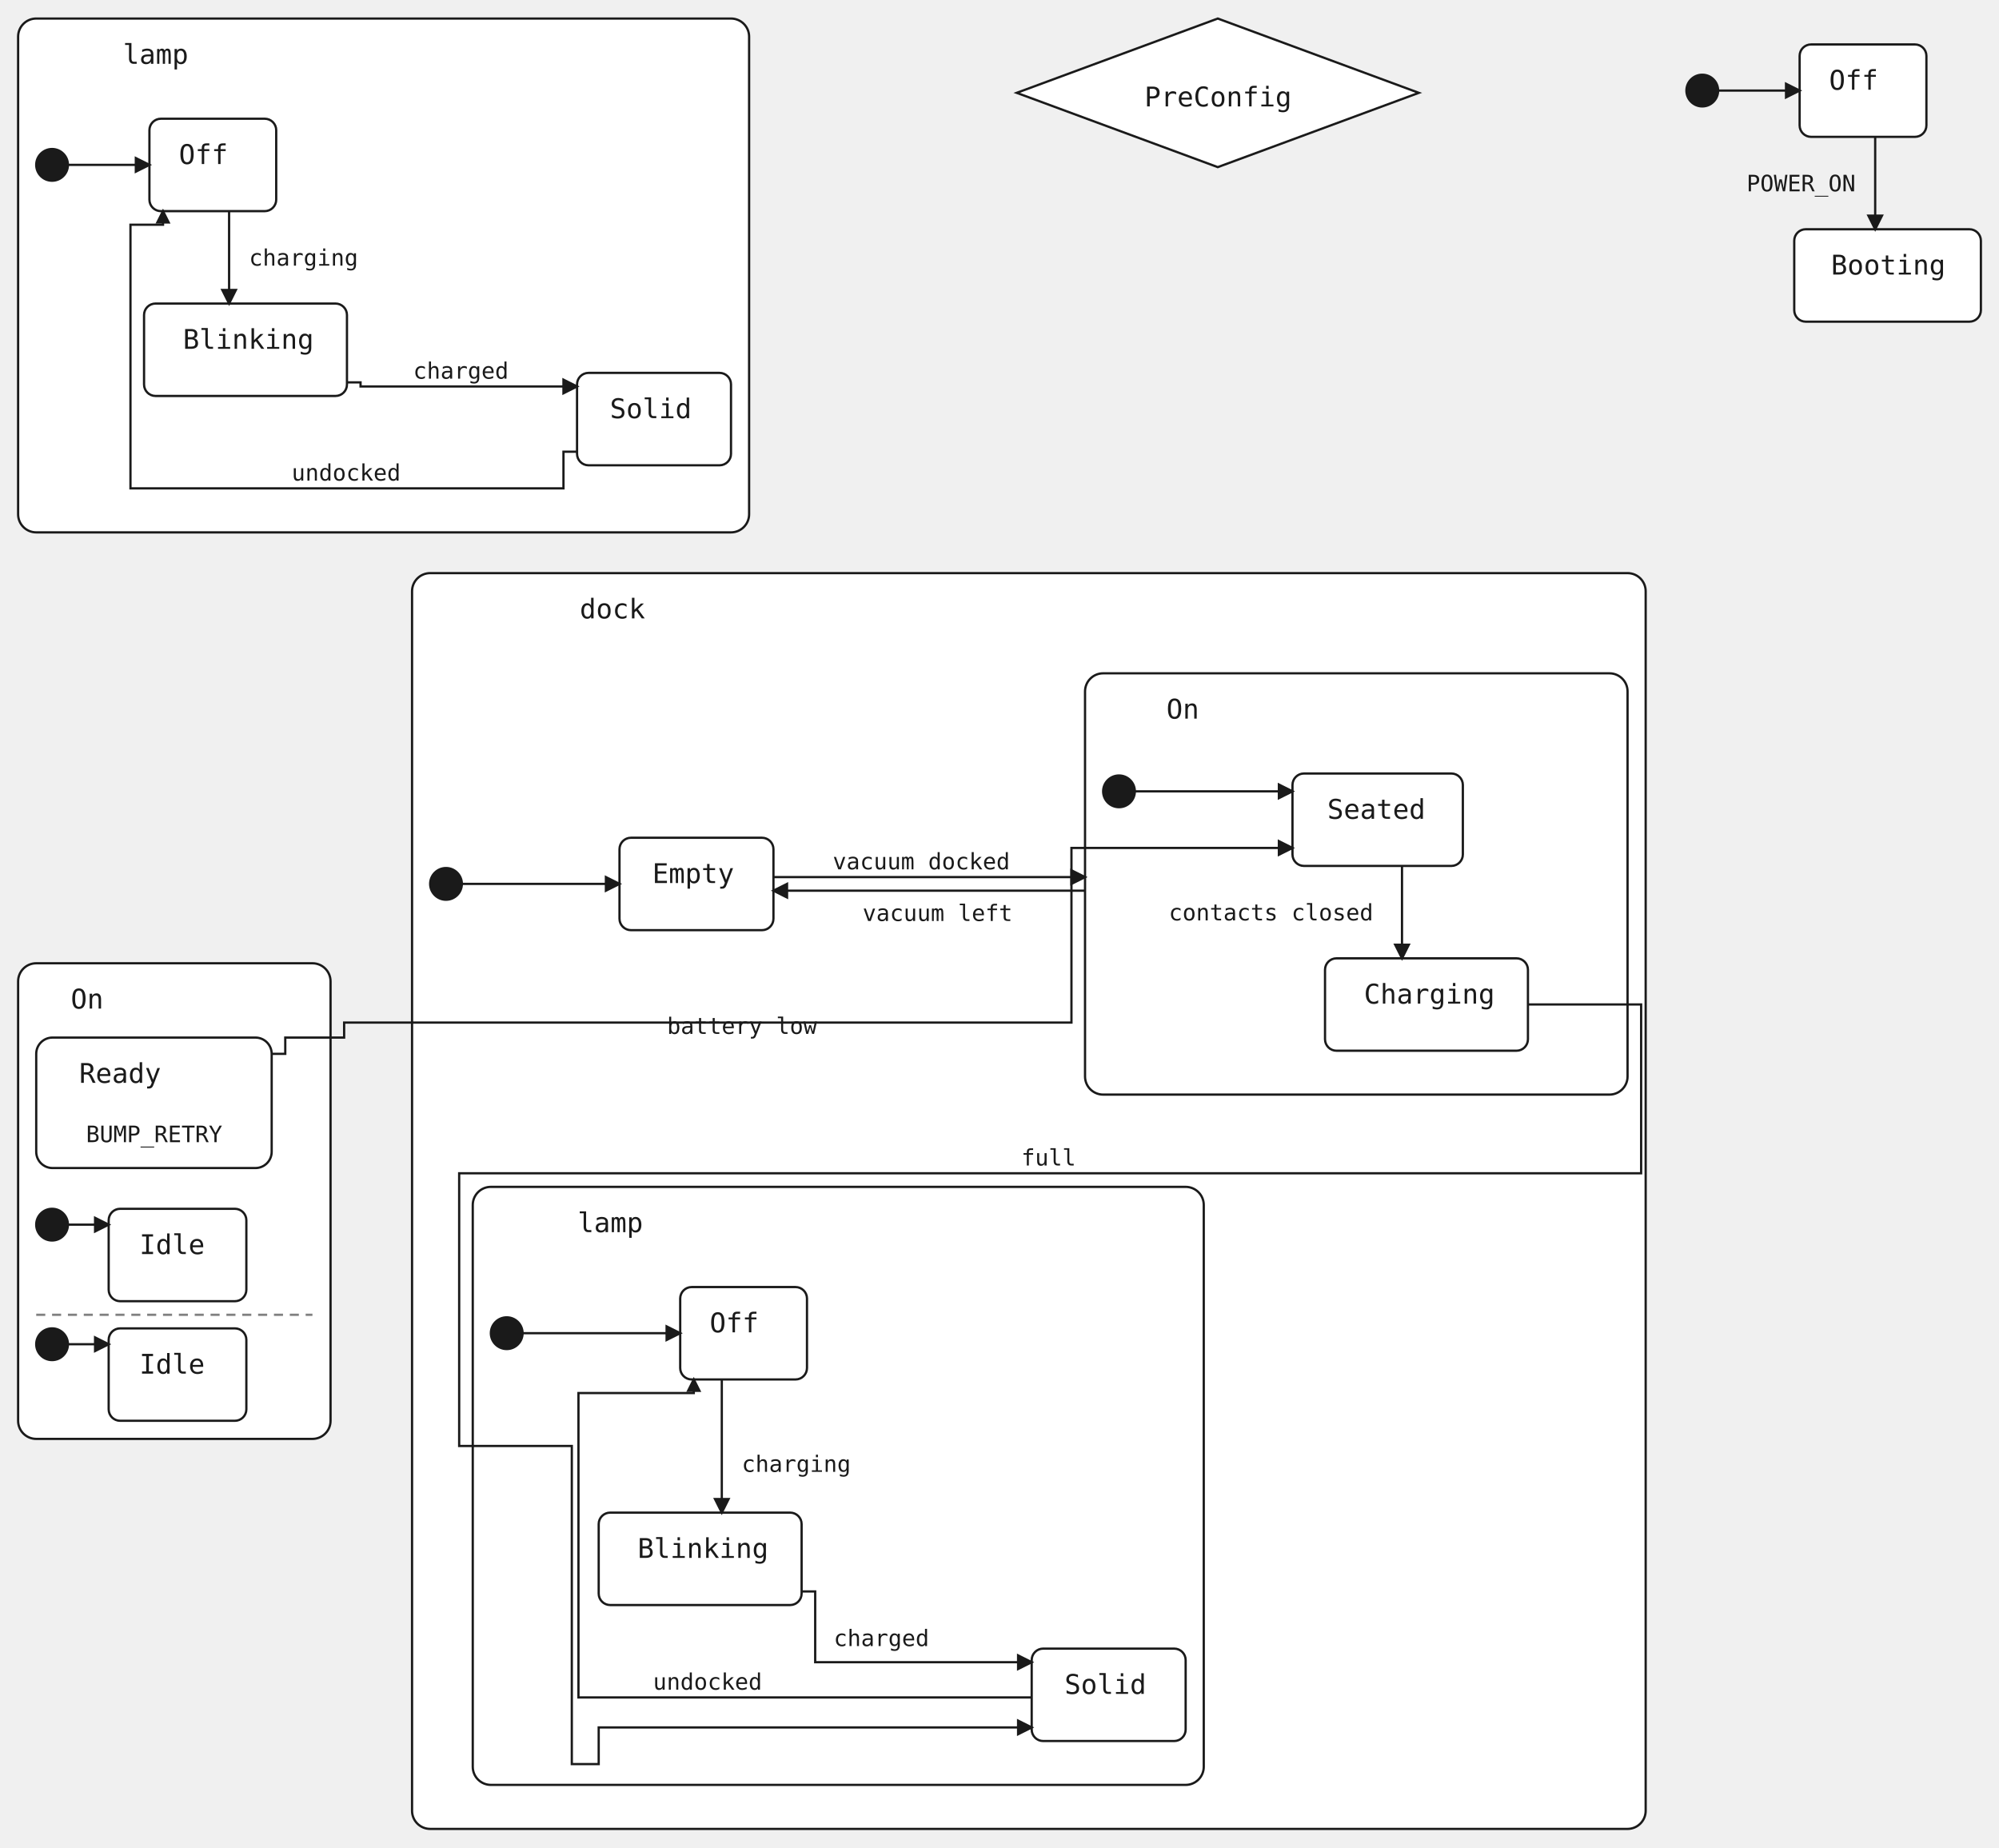
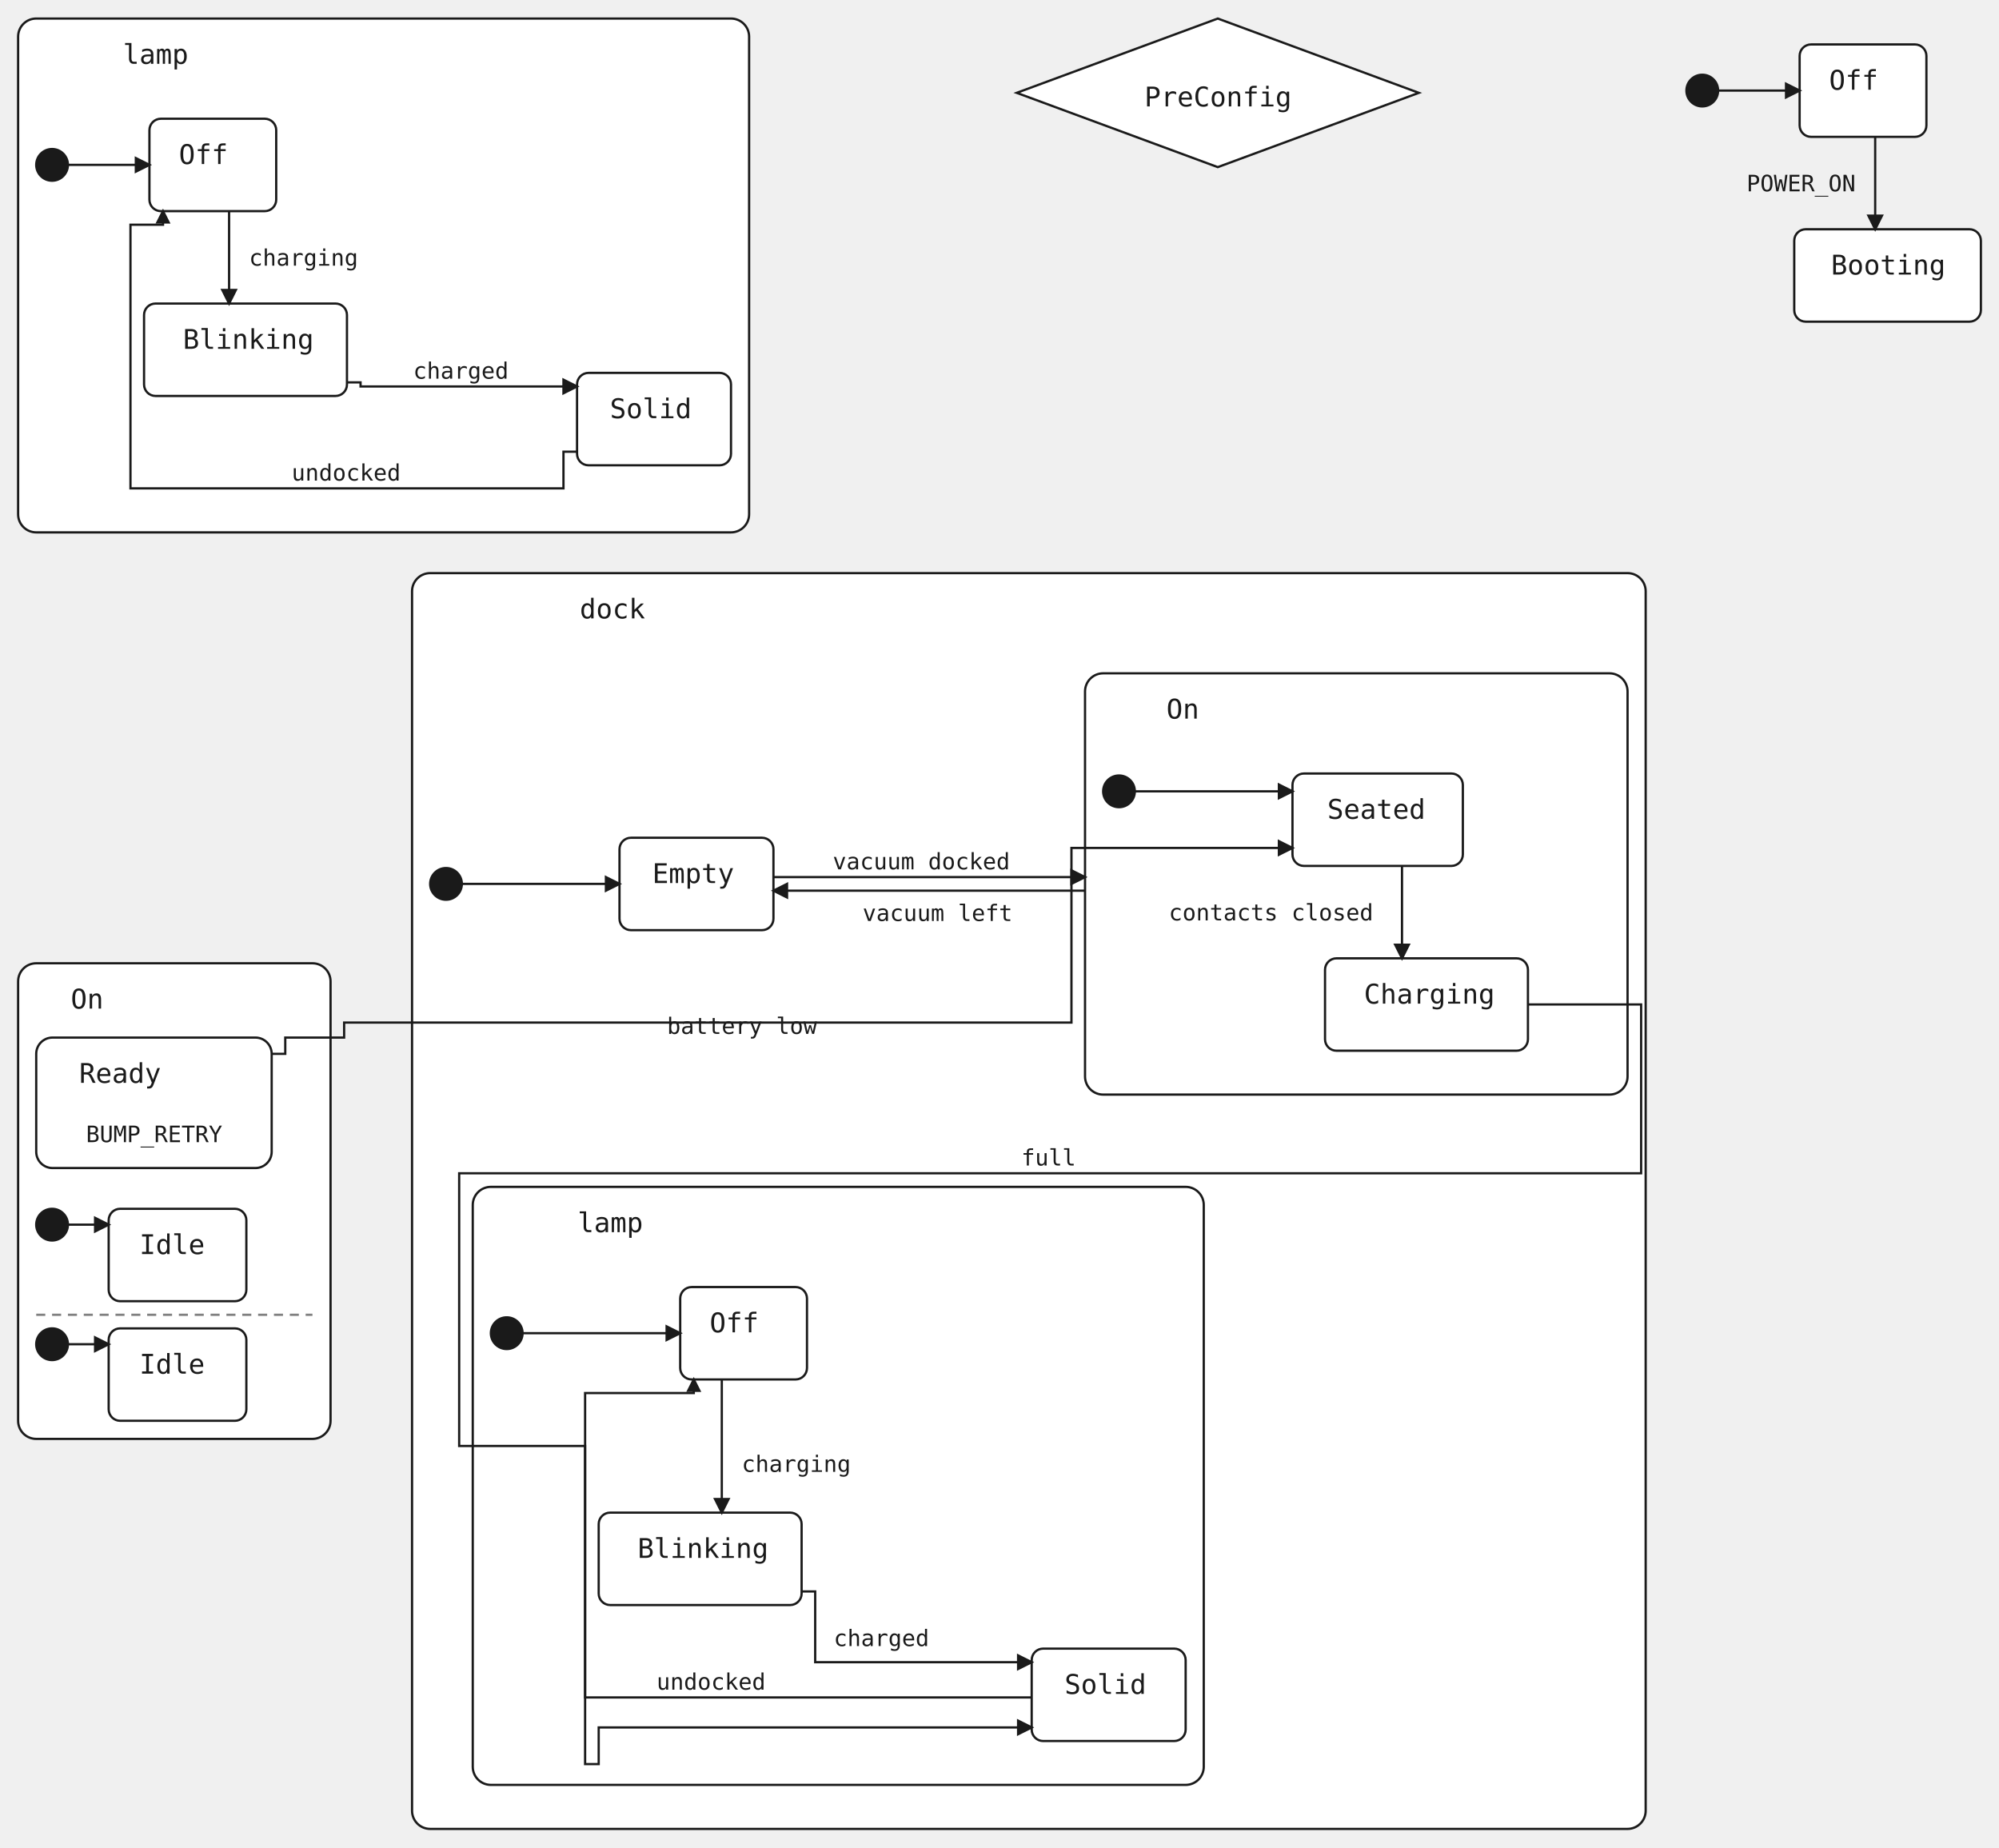
<svg xmlns="http://www.w3.org/2000/svg" width="883" height="816" viewBox="-128 -128 14127 13049">
  <style>text { font-family: "JetBrains Mono", monospace; font-kerning: none; }</style>
  <rect x="2784" y="3919" width="8718" height="8874" rx="128" fill="#ffffff" stroke="#1a1a1a" stroke-width="16" class="scav-state scav-id-0" />
  <rect x="0" y="0" width="5166" height="3631" rx="128" fill="#ffffff" stroke="#1a1a1a" stroke-width="16" class="scav-state scav-id-1" />
  <rect x="12590" y="183" width="896" height="653" rx="81" fill="#ffffff" stroke="#1a1a1a" stroke-width="16" class="scav-state scav-id-2" />
  <rect x="12552" y="1489" width="1319" height="653" rx="81" fill="#ffffff" stroke="#1a1a1a" stroke-width="16" class="scav-state scav-id-3" />
  <rect x="0" y="6676" width="2208" height="3361" rx="128" fill="#ffffff" stroke="#1a1a1a" stroke-width="16" class="scav-state scav-id-5" />
  <rect x="640" y="8411" width="973" height="653" rx="81" fill="#ffffff" stroke="#1a1a1a" stroke-width="16" class="scav-state scav-id-6" />
  <rect x="128" y="7201" width="1664" height="922" rx="115" fill="#ffffff" stroke="#1a1a1a" stroke-width="16" class="scav-state scav-id-7" />
  <rect x="640" y="9256" width="973" height="653" rx="81" fill="#ffffff" stroke="#1a1a1a" stroke-width="16" class="scav-state scav-id-8" />
  <rect x="3213" y="8256" width="5166" height="4226" rx="128" fill="#ffffff" stroke="#1a1a1a" stroke-width="16" class="scav-state scav-id-9" />
  <rect x="4250" y="5789" width="1088" height="653" rx="81" fill="#ffffff" stroke="#1a1a1a" stroke-width="16" class="scav-state scav-id-10" />
  <rect x="7540" y="4627" width="3834" height="2977" rx="128" fill="#ffffff" stroke="#1a1a1a" stroke-width="16" class="scav-state scav-id-11" />
  <rect x="9006" y="5335" width="1204" height="653" rx="81" fill="#ffffff" stroke="#1a1a1a" stroke-width="16" class="scav-state scav-id-12" />
  <rect x="9236" y="6641" width="1434" height="653" rx="81" fill="#ffffff" stroke="#1a1a1a" stroke-width="16" class="scav-state scav-id-13" />
  <rect x="928" y="708" width="896" height="653" rx="81" fill="#ffffff" stroke="#1a1a1a" stroke-width="16" class="scav-state scav-id-14" />
  <rect x="890" y="2014" width="1434" height="653" rx="81" fill="#ffffff" stroke="#1a1a1a" stroke-width="16" class="scav-state scav-id-15" />
  <rect x="3950" y="2504" width="1088" height="653" rx="81" fill="#ffffff" stroke="#1a1a1a" stroke-width="16" class="scav-state scav-id-16" />
  <rect x="4679" y="8964" width="896" height="653" rx="81" fill="#ffffff" stroke="#1a1a1a" stroke-width="16" class="scav-state scav-id-17" />
  <rect x="4103" y="10558" width="1434" height="653" rx="81" fill="#ffffff" stroke="#1a1a1a" stroke-width="16" class="scav-state scav-id-18" />
  <rect x="7163" y="11519" width="1088" height="653" rx="81" fill="#ffffff" stroke="#1a1a1a" stroke-width="16" class="scav-state scav-id-19" />
  <line x1="128" y1="9160" x2="2080" y2="9160" fill="none" stroke="#808080" stroke-width="16" stroke-dasharray="64,48" class="scav-sub scav-id-2" />
  <polyline points="12014,509 12494,509" fill="none" stroke="#1a1a1a" stroke-width="16" class="scav-trans scav-id-0" />
  <polyline points="13124,836 13124,1393" fill="none" stroke="#1a1a1a" stroke-width="16" class="scav-trans scav-id-1" />
  <polyline points="352,8523 544,8523" fill="none" stroke="#1a1a1a" stroke-width="16" class="scav-trans scav-id-2" />
  <polyline points="1792,7316 1888,7316 1888,7201 2208,7201 2304,7201 2304,7095 2784,7095 7444,7095 7444,5861 7540,5861 8910,5861" fill="none" stroke="#1a1a1a" stroke-width="16" class="scav-trans scav-id-4" />
  <polyline points="352,9368 544,9368" fill="none" stroke="#1a1a1a" stroke-width="16" class="scav-trans scav-id-5" />
  <polyline points="7892,5461 8910,5461" fill="none" stroke="#1a1a1a" stroke-width="16" class="scav-trans scav-id-6" />
  <polyline points="9780,5988 9780,6545" fill="none" stroke="#1a1a1a" stroke-width="16" class="scav-trans scav-id-7" />
-   <polyline points="10670,6967 11374,6967 11470,6967 11470,8160 3117,8160 3117,10087 3213,10087 3913,10087 3913,12335 4103,12335 4103,12076 7067,12076" fill="none" stroke="#1a1a1a" stroke-width="16" class="scav-trans scav-id-8" />
+   <polyline points="10670,6967 11374,6967 11470,6967 11470,8160 3117,8160 3117,10087 3213,10087 4007,10087 4007,12335 4103,12335 4103,12076 7067,12076" fill="none" stroke="#1a1a1a" stroke-width="16" class="scav-trans scav-id-8" />
  <polyline points="3136,6115 4154,6115" fill="none" stroke="#1a1a1a" stroke-width="16" class="scav-trans scav-id-9" />
  <polyline points="5338,6067 7444,6067" fill="none" stroke="#1a1a1a" stroke-width="16" class="scav-trans scav-id-10" />
  <polyline points="7540,6163 5434,6163" fill="none" stroke="#1a1a1a" stroke-width="16" class="scav-trans scav-id-11" />
  <polyline points="352,1034 832,1034" fill="none" stroke="#1a1a1a" stroke-width="16" class="scav-trans scav-id-12" />
  <polyline points="1491,1361 1491,1918" fill="none" stroke="#1a1a1a" stroke-width="16" class="scav-trans scav-id-13" />
  <polyline points="2324,2571 2420,2571 2420,2600 3854,2600" fill="none" stroke="#1a1a1a" stroke-width="16" class="scav-trans scav-id-14" />
  <polyline points="3950,3061 3854,3061 3854,3320 794,3320 794,1457 1024,1457 1024,1409" fill="none" stroke="#1a1a1a" stroke-width="16" class="scav-trans scav-id-15" />
  <polyline points="3565,9290 4583,9290" fill="none" stroke="#1a1a1a" stroke-width="16" class="scav-trans scav-id-16" />
  <polyline points="4973,9617 4973,10462" fill="none" stroke="#1a1a1a" stroke-width="16" class="scav-trans scav-id-17" />
  <polyline points="5537,11115 5633,11115 5633,11615 7067,11615" fill="none" stroke="#1a1a1a" stroke-width="16" class="scav-trans scav-id-18" />
-   <polyline points="7163,11864 3960,11864 3960,9713 4775,9713 4775,9665" fill="none" stroke="#1a1a1a" stroke-width="16" class="scav-trans scav-id-19" />
+   <polyline points="7163,11864 4007,11864 4007,9713 4775,9713 4775,9665" fill="none" stroke="#1a1a1a" stroke-width="16" class="scav-trans scav-id-19" />
  <polygon points="12590,509 12494,557 12494,461" fill="#1a1a1a" stroke="#1a1a1a" stroke-width="16" class="scav-trans scav-id-0" />
  <polygon points="13124,1489 13076,1393 13172,1393" fill="#1a1a1a" stroke="#1a1a1a" stroke-width="16" class="scav-trans scav-id-1" />
  <polygon points="640,8523 544,8571 544,8475" fill="#1a1a1a" stroke="#1a1a1a" stroke-width="16" class="scav-trans scav-id-2" />
  <polygon points="9006,5861 8910,5909 8910,5813" fill="#1a1a1a" stroke="#1a1a1a" stroke-width="16" class="scav-trans scav-id-4" />
  <polygon points="640,9368 544,9416 544,9320" fill="#1a1a1a" stroke="#1a1a1a" stroke-width="16" class="scav-trans scav-id-5" />
  <polygon points="9006,5461 8910,5509 8910,5413" fill="#1a1a1a" stroke="#1a1a1a" stroke-width="16" class="scav-trans scav-id-6" />
  <polygon points="9780,6641 9732,6545 9828,6545" fill="#1a1a1a" stroke="#1a1a1a" stroke-width="16" class="scav-trans scav-id-7" />
  <polygon points="7163,12076 7067,12124 7067,12028" fill="#1a1a1a" stroke="#1a1a1a" stroke-width="16" class="scav-trans scav-id-8" />
  <polygon points="4250,6115 4154,6163 4154,6067" fill="#1a1a1a" stroke="#1a1a1a" stroke-width="16" class="scav-trans scav-id-9" />
  <polygon points="7540,6067 7444,6115 7444,6019" fill="#1a1a1a" stroke="#1a1a1a" stroke-width="16" class="scav-trans scav-id-10" />
  <polygon points="5338,6163 5434,6115 5434,6211" fill="#1a1a1a" stroke="#1a1a1a" stroke-width="16" class="scav-trans scav-id-11" />
  <polygon points="928,1034 832,1082 832,986" fill="#1a1a1a" stroke="#1a1a1a" stroke-width="16" class="scav-trans scav-id-12" />
  <polygon points="1491,2014 1443,1918 1539,1918" fill="#1a1a1a" stroke="#1a1a1a" stroke-width="16" class="scav-trans scav-id-13" />
  <polygon points="3950,2600 3854,2648 3854,2552" fill="#1a1a1a" stroke="#1a1a1a" stroke-width="16" class="scav-trans scav-id-14" />
  <polygon points="1024,1361 1064,1441 984,1441" fill="#1a1a1a" stroke="#1a1a1a" stroke-width="16" class="scav-trans scav-id-15" />
  <polygon points="4679,9290 4583,9338 4583,9242" fill="#1a1a1a" stroke="#1a1a1a" stroke-width="16" class="scav-trans scav-id-16" />
  <polygon points="4973,10558 4925,10462 5021,10462" fill="#1a1a1a" stroke="#1a1a1a" stroke-width="16" class="scav-trans scav-id-17" />
  <polygon points="7163,11615 7067,11663 7067,11567" fill="#1a1a1a" stroke="#1a1a1a" stroke-width="16" class="scav-trans scav-id-18" />
  <polygon points="4775,9617 4815,9697 4735,9697" fill="#1a1a1a" stroke="#1a1a1a" stroke-width="16" class="scav-trans scav-id-19" />
  <polygon points="8478,0 9899,525 8478,1050 7057,525" fill="#ffffff" stroke="#1a1a1a" stroke-width="16" class="scav-state scav-id-4" />
  <text x="12215" y="1221" font-size="160" textLength="768" lengthAdjust="spacing" fill="#1a1a1a" class="scav-trans scav-id-1">POWER_ON</text>
  <text x="480" y="7940" font-size="160" textLength="960" lengthAdjust="spacing" fill="#1a1a1a" class="scav-trans scav-id-3">BUMP_RETRY</text>
  <text x="4586" y="7175" font-size="160" textLength="1056" lengthAdjust="spacing" fill="#1a1a1a" class="scav-trans scav-id-4">battery low</text>
  <text x="8132" y="6373" font-size="160" textLength="1440" lengthAdjust="spacing" fill="#1a1a1a" class="scav-trans scav-id-7">contacts closed</text>
  <text x="7090" y="8105" font-size="160" textLength="384" lengthAdjust="spacing" fill="#1a1a1a" class="scav-trans scav-id-8">full</text>
  <text x="5757" y="6012" font-size="160" textLength="1248" lengthAdjust="spacing" fill="#1a1a1a" class="scav-trans scav-id-10">vacuum docked</text>
  <text x="5968" y="6377" font-size="160" textLength="1056" lengthAdjust="spacing" fill="#1a1a1a" class="scav-trans scav-id-11">vacuum left</text>
  <text x="1632" y="1746" font-size="160" textLength="768" lengthAdjust="spacing" fill="#1a1a1a" class="scav-trans scav-id-13">charging</text>
  <text x="2792" y="2545" font-size="160" textLength="672" lengthAdjust="spacing" fill="#1a1a1a" class="scav-trans scav-id-14">charged</text>
  <text x="1933" y="3265" font-size="160" textLength="768" lengthAdjust="spacing" fill="#1a1a1a" class="scav-trans scav-id-15">undocked</text>
  <text x="5114" y="10270" font-size="160" textLength="768" lengthAdjust="spacing" fill="#1a1a1a" class="scav-trans scav-id-17">charging</text>
  <text x="5764" y="11501" font-size="160" textLength="672" lengthAdjust="spacing" fill="#1a1a1a" class="scav-trans scav-id-18">charged</text>
-   <text x="4487" y="11809" font-size="160" textLength="768" lengthAdjust="spacing" fill="#1a1a1a" class="scav-trans scav-id-19">undocked</text>
+   <text x="4512" y="11809" font-size="160" textLength="768" lengthAdjust="spacing" fill="#1a1a1a" class="scav-trans scav-id-19">undocked</text>
  <text x="3969" y="4239" font-size="192" textLength="461" lengthAdjust="spacing" fill="#1a1a1a" class="scav-state scav-id-0">dock</text>
  <text x="741" y="320" font-size="192" textLength="461" lengthAdjust="spacing" fill="#1a1a1a" class="scav-state scav-id-1">lamp</text>
  <text x="12798" y="503" font-size="192" textLength="346" lengthAdjust="spacing" fill="#1a1a1a" class="scav-state scav-id-2">Off</text>
  <text x="12812" y="1809" font-size="192" textLength="807" lengthAdjust="spacing" fill="#1a1a1a" class="scav-state scav-id-3">Booting</text>
  <text x="7960" y="621" font-size="192" textLength="1037" lengthAdjust="spacing" fill="#1a1a1a" class="scav-state scav-id-4">PreConfig</text>
  <text x="372" y="6996" font-size="192" textLength="231" lengthAdjust="spacing" fill="#1a1a1a" class="scav-state scav-id-5">On</text>
  <text x="857" y="8731" font-size="192" textLength="461" lengthAdjust="spacing" fill="#1a1a1a" class="scav-state scav-id-6">Idle</text>
  <text x="432" y="7521" font-size="192" textLength="576" lengthAdjust="spacing" fill="#1a1a1a" class="scav-state scav-id-7">Ready</text>
  <text x="857" y="9576" font-size="192" textLength="461" lengthAdjust="spacing" fill="#1a1a1a" class="scav-state scav-id-8">Idle</text>
  <text x="3954" y="8576" font-size="192" textLength="461" lengthAdjust="spacing" fill="#1a1a1a" class="scav-state scav-id-9">lamp</text>
  <text x="4482" y="6109" font-size="192" textLength="576" lengthAdjust="spacing" fill="#1a1a1a" class="scav-state scav-id-10">Empty</text>
  <text x="8115" y="4947" font-size="192" textLength="231" lengthAdjust="spacing" fill="#1a1a1a" class="scav-state scav-id-11">On</text>
  <text x="9252" y="5655" font-size="192" textLength="692" lengthAdjust="spacing" fill="#1a1a1a" class="scav-state scav-id-12">Seated</text>
  <text x="9511" y="6961" font-size="192" textLength="922" lengthAdjust="spacing" fill="#1a1a1a" class="scav-state scav-id-13">Charging</text>
  <text x="1136" y="1028" font-size="192" textLength="346" lengthAdjust="spacing" fill="#1a1a1a" class="scav-state scav-id-14">Off</text>
  <text x="1165" y="2334" font-size="192" textLength="922" lengthAdjust="spacing" fill="#1a1a1a" class="scav-state scav-id-15">Blinking</text>
  <text x="4182" y="2824" font-size="192" textLength="576" lengthAdjust="spacing" fill="#1a1a1a" class="scav-state scav-id-16">Solid</text>
  <text x="4887" y="9284" font-size="192" textLength="346" lengthAdjust="spacing" fill="#1a1a1a" class="scav-state scav-id-17">Off</text>
  <text x="4378" y="10878" font-size="192" textLength="922" lengthAdjust="spacing" fill="#1a1a1a" class="scav-state scav-id-18">Blinking</text>
  <text x="7395" y="11839" font-size="192" textLength="576" lengthAdjust="spacing" fill="#1a1a1a" class="scav-state scav-id-19">Solid</text>
  <circle cx="11902" cy="509" r="112" fill="#1a1a1a" stroke="#1a1a1a" stroke-width="16" class="scav-state scav-id-20" />
  <circle cx="240" cy="8523" r="112" fill="#1a1a1a" stroke="#1a1a1a" stroke-width="16" class="scav-state scav-id-21" />
  <circle cx="240" cy="9368" r="112" fill="#1a1a1a" stroke="#1a1a1a" stroke-width="16" class="scav-state scav-id-22" />
  <circle cx="7780" cy="5461" r="112" fill="#1a1a1a" stroke="#1a1a1a" stroke-width="16" class="scav-state scav-id-23" />
  <circle cx="3024" cy="6115" r="112" fill="#1a1a1a" stroke="#1a1a1a" stroke-width="16" class="scav-state scav-id-24" />
  <circle cx="240" cy="1034" r="112" fill="#1a1a1a" stroke="#1a1a1a" stroke-width="16" class="scav-state scav-id-25" />
  <circle cx="3453" cy="9290" r="112" fill="#1a1a1a" stroke="#1a1a1a" stroke-width="16" class="scav-state scav-id-26" />
</svg>
